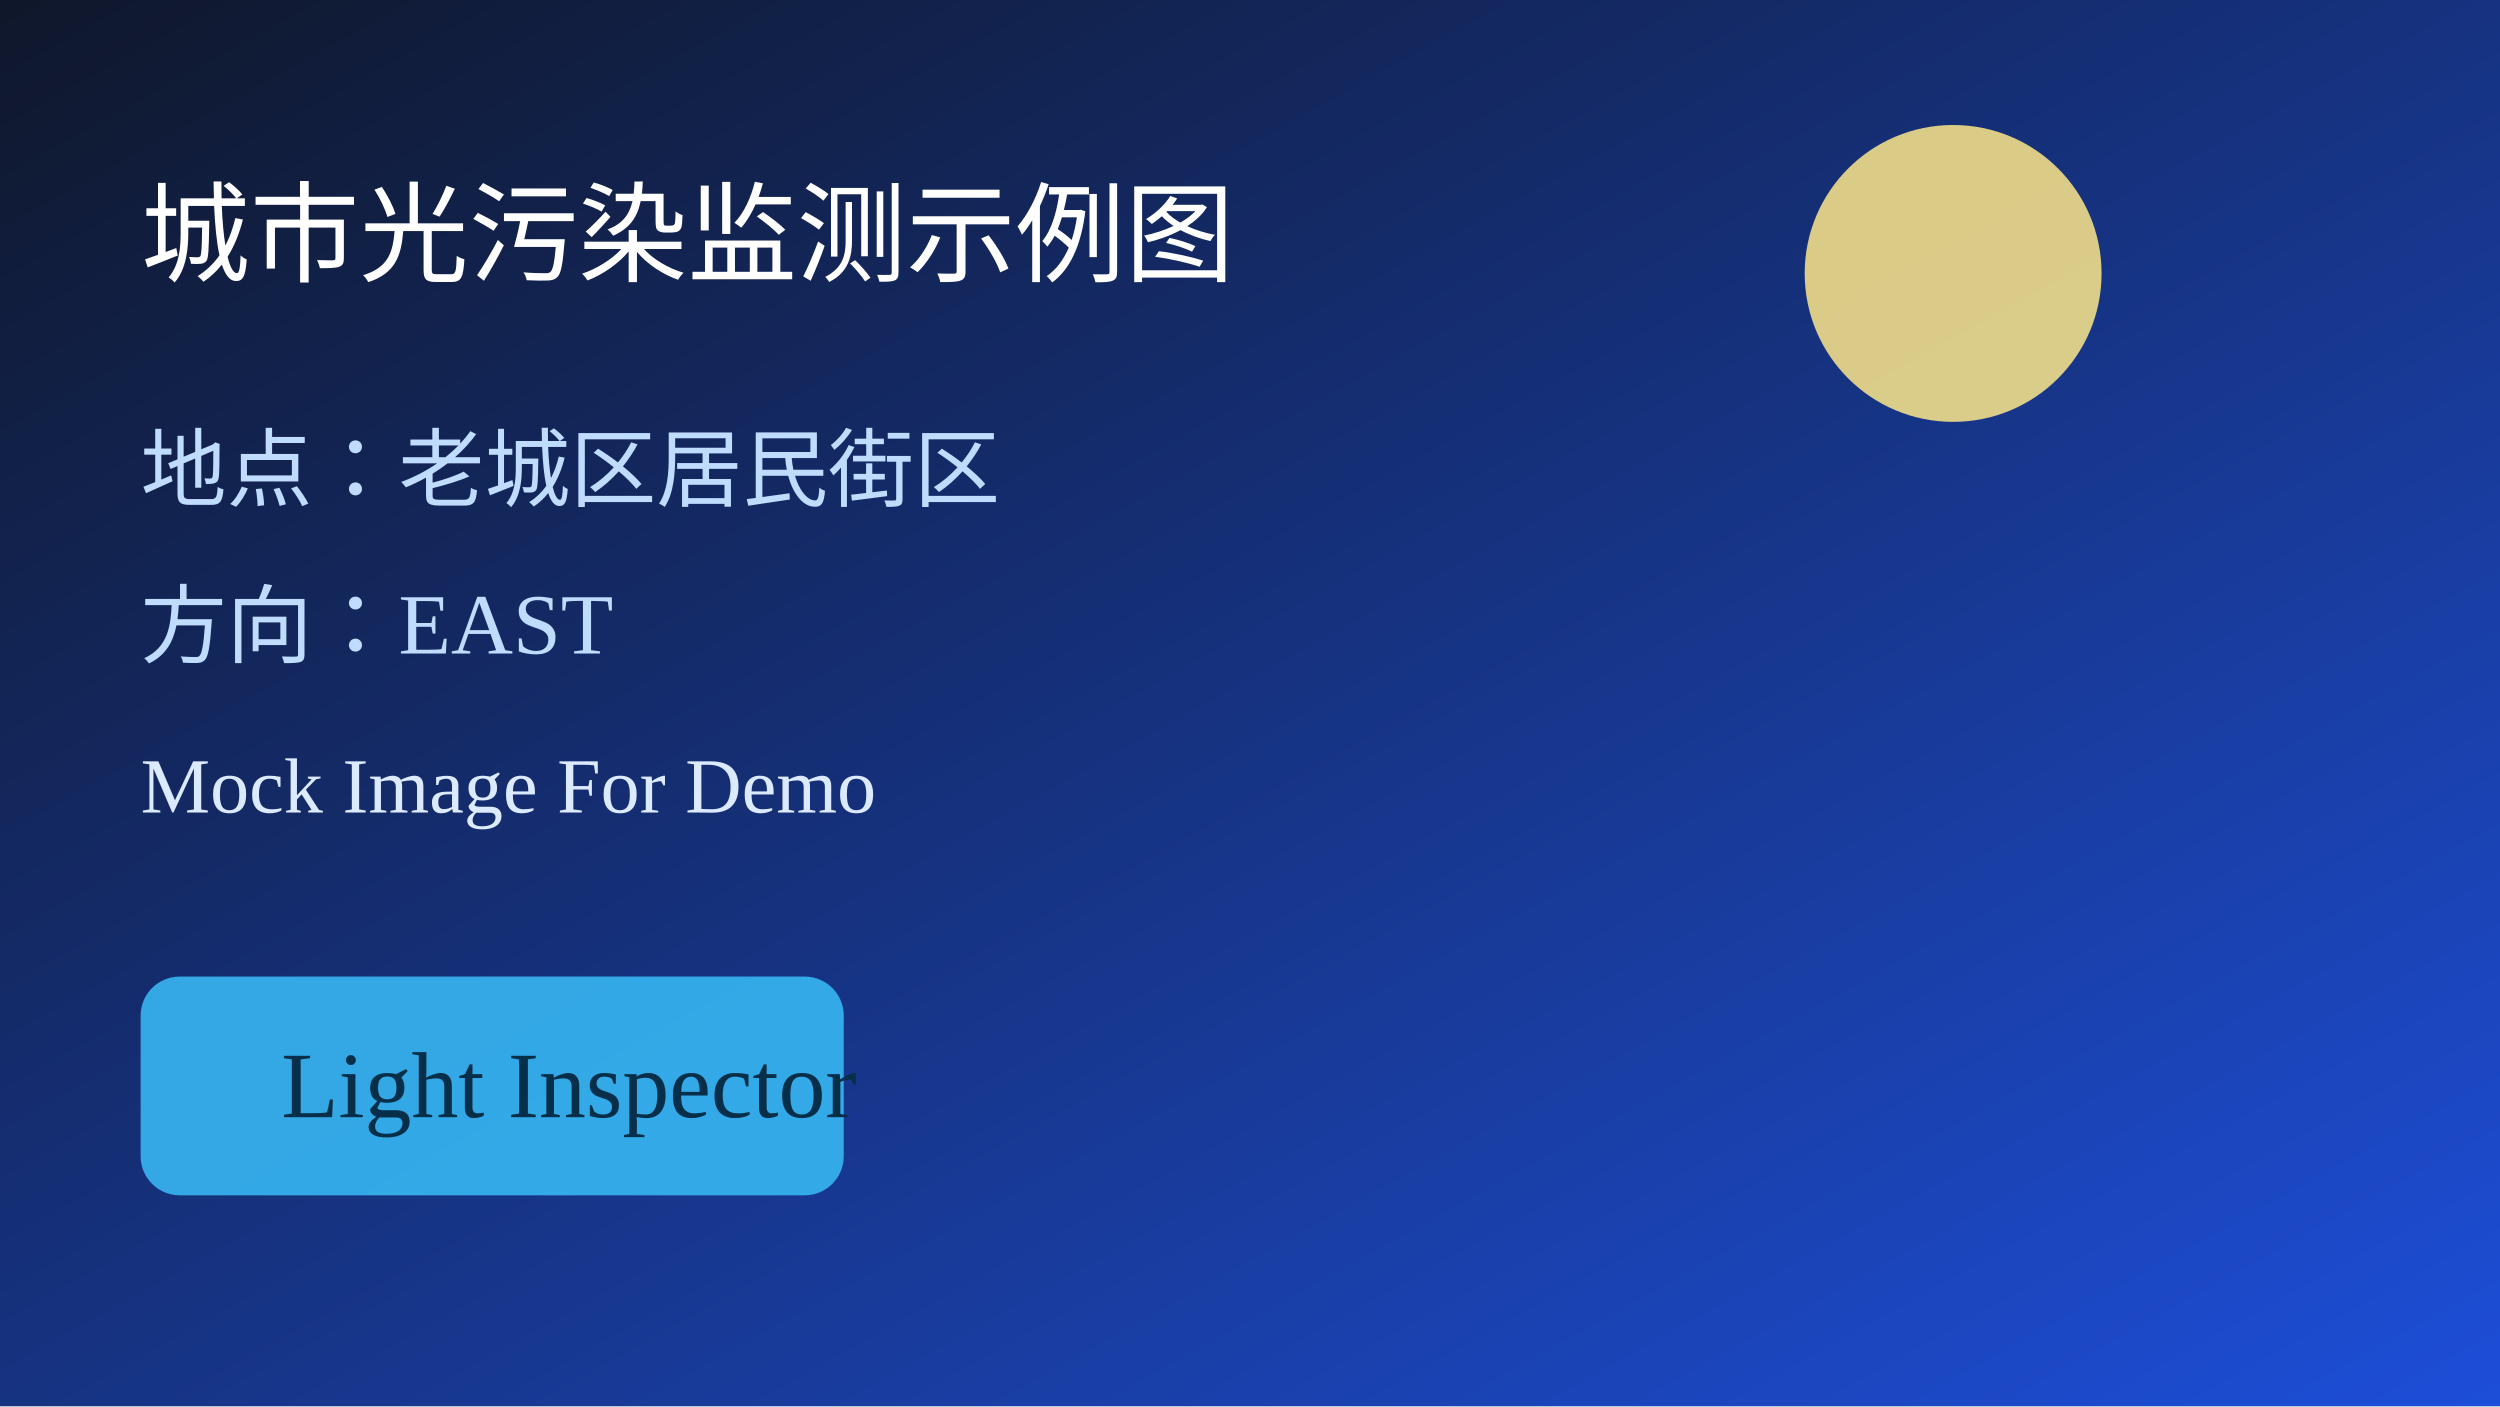
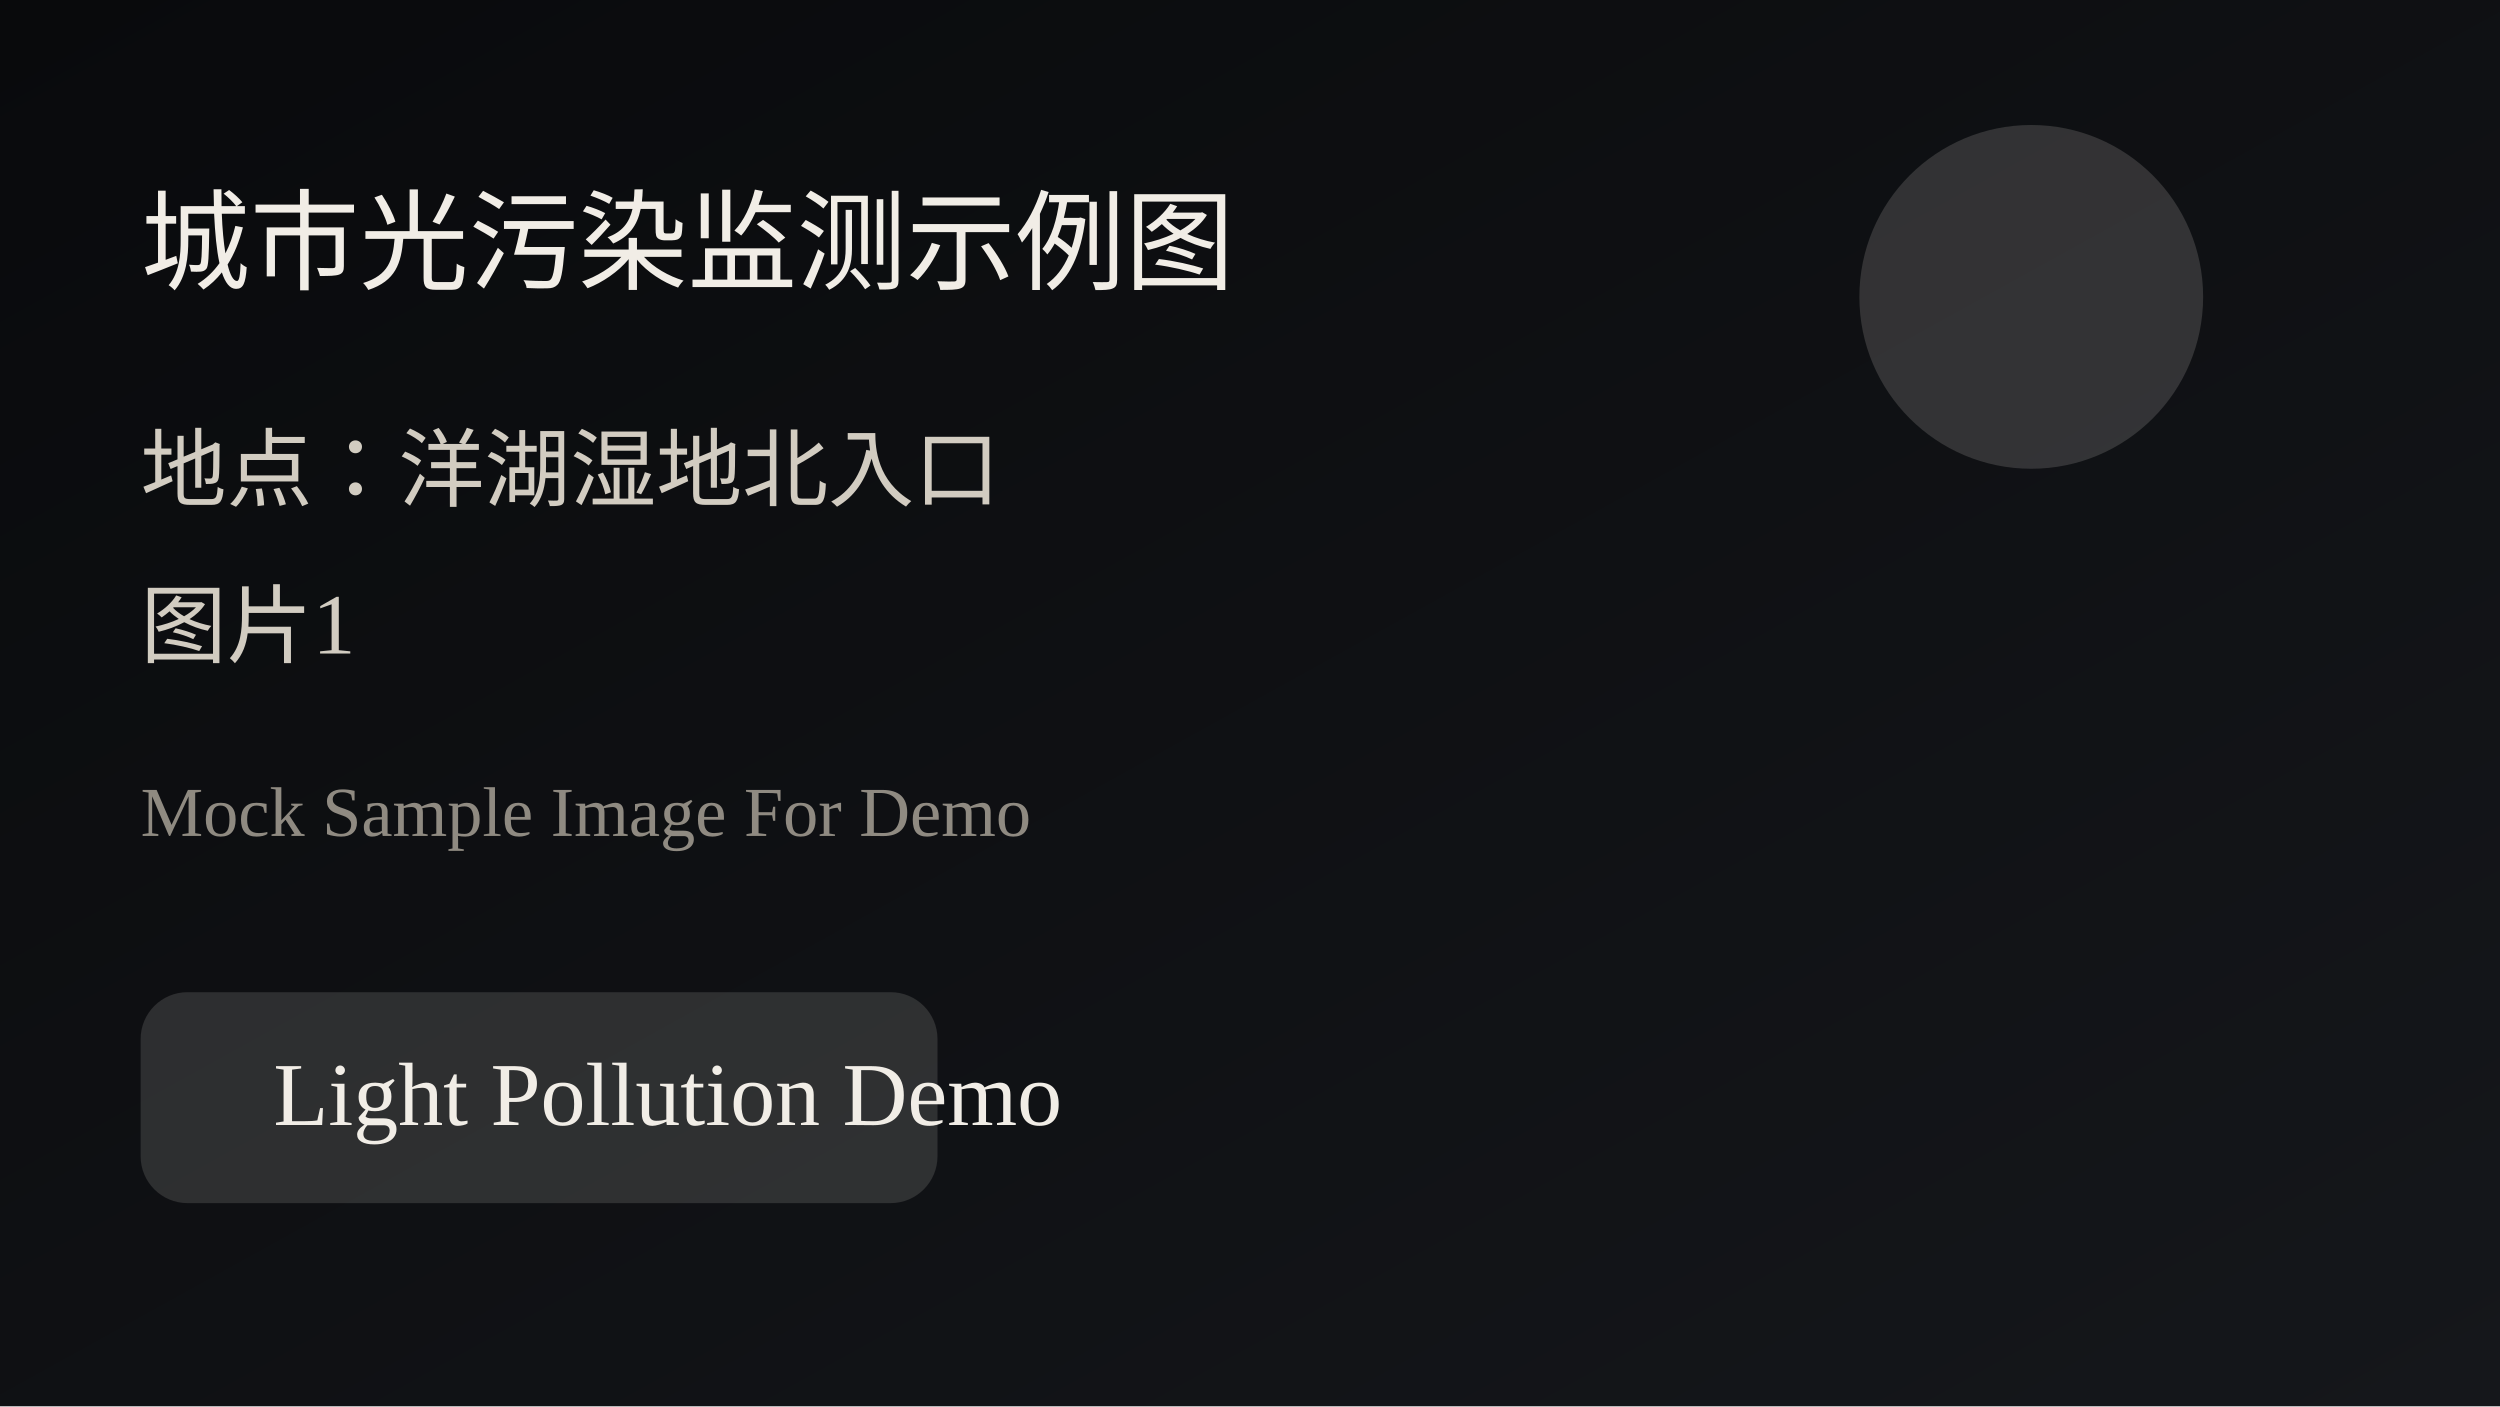
<svg xmlns="http://www.w3.org/2000/svg" width="640" height="360">
  <defs>
    <linearGradient id="bg" x1="0" x2="1" y1="0" y2="1">
-       <stop offset="0%" stop-color="#0f172a" />
-       <stop offset="100%" stop-color="#1d4ed8" />
+       <stop offset="0%" stop-color="#090a0c" />
+       <stop offset="100%" stop-color="#15171b" />
    </linearGradient>
  </defs>
  <rect width="100%" height="100%" fill="url(#bg)" />
-   <circle cx="500" cy="70" r="38" fill="#fde68a" opacity="0.85" />
-   <text x="36" y="70" font-size="28" fill="#ffffff">城市光污染监测示例图</text>
-   <text x="36" y="128" font-size="22" fill="#bfdbfe">地点：老城区居民街区</text>
-   <text x="36" y="168" font-size="22" fill="#bfdbfe">方向：EAST</text>
-   <text x="36" y="208" font-size="20" fill="#dbeafe">Mock Image For Demo</text>
-   <rect x="36" y="250" width="180" height="56" rx="10" fill="#38bdf8" opacity="0.85" />
-   <text x="72" y="286" font-size="24" fill="#082f49">Light Inspector</text>
+   <circle cx="520" cy="76" r="44" fill="#f1ede6" opacity="0.16" />
+   <text x="36" y="72" font-size="28" fill="#f1ede6">城市光污染监测示例图</text>
+   <text x="36" y="128" font-size="22" fill="#d2ccc1">地点：洋湖湿地北入口</text>
+   <text x="36" y="168" font-size="22" fill="#d2ccc1">图片1</text>
+   <text x="36" y="214" font-size="18" fill="#8f8a81">Mock Sample Image For Demo</text>
+   <rect x="36" y="254" width="204" height="54" rx="12" fill="#f1ede6" opacity="0.14" />
+   <text x="70" y="288" font-size="23" fill="#f1ede6">Light Pollution Demo</text>
</svg>
